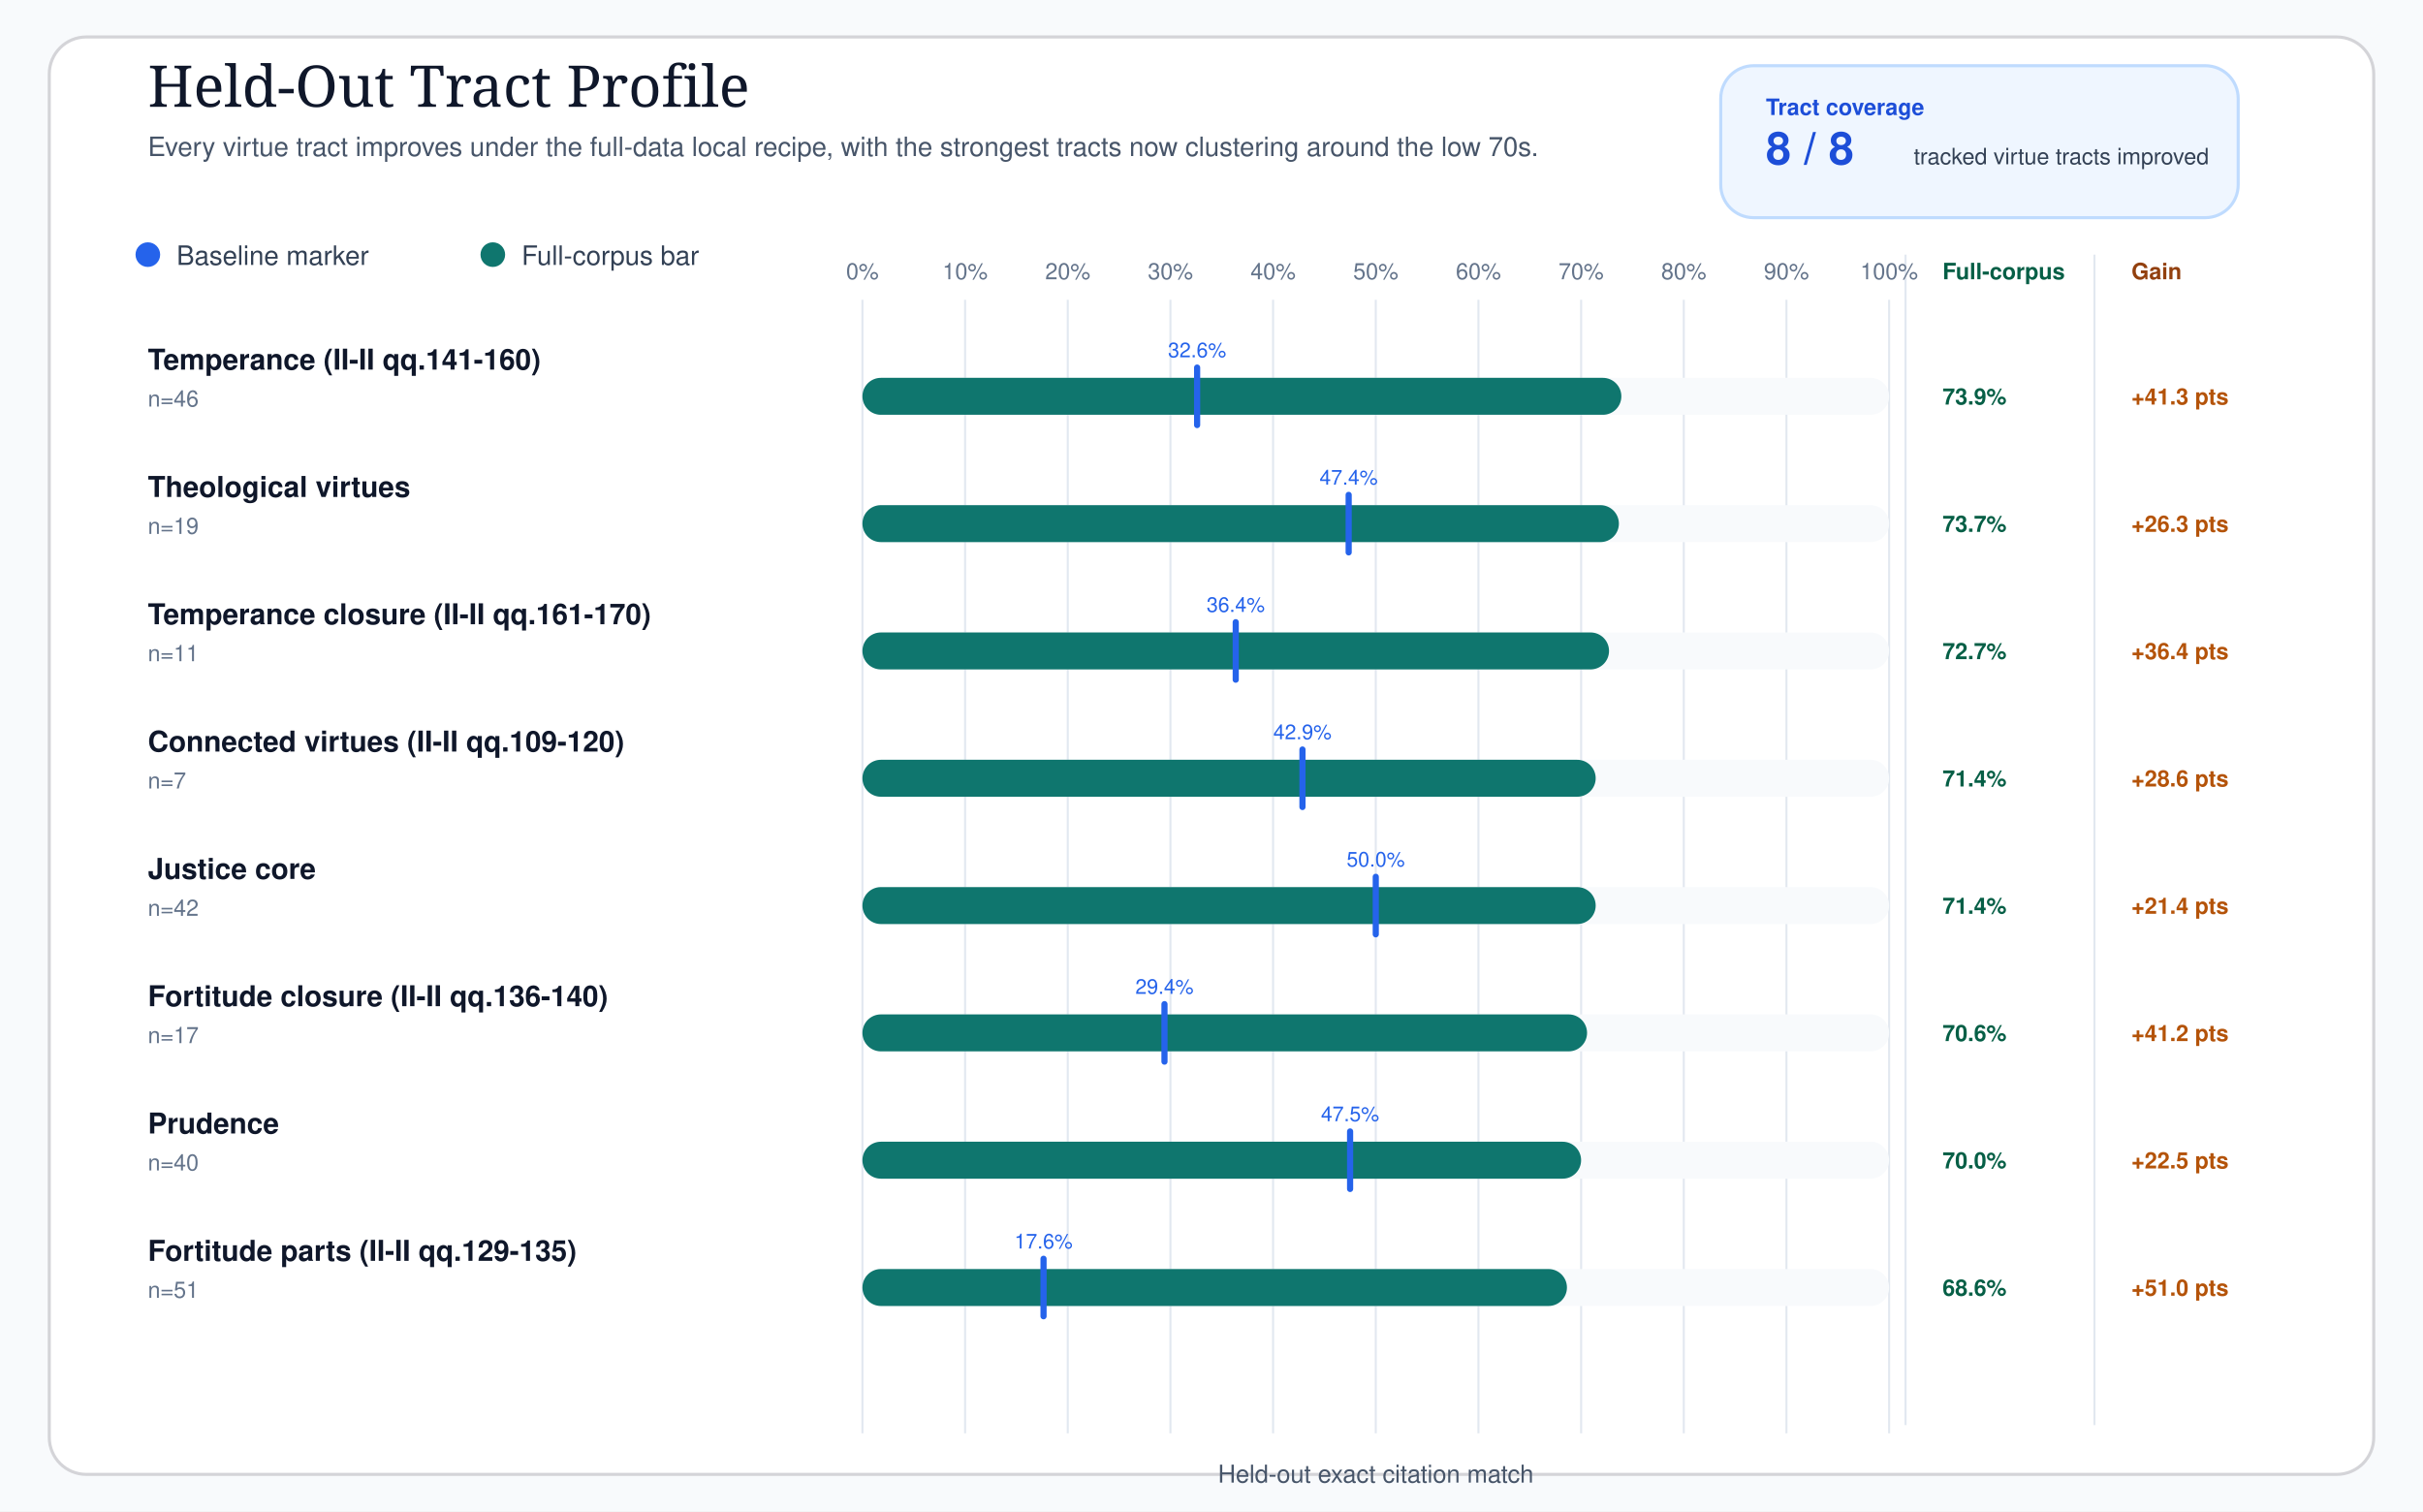
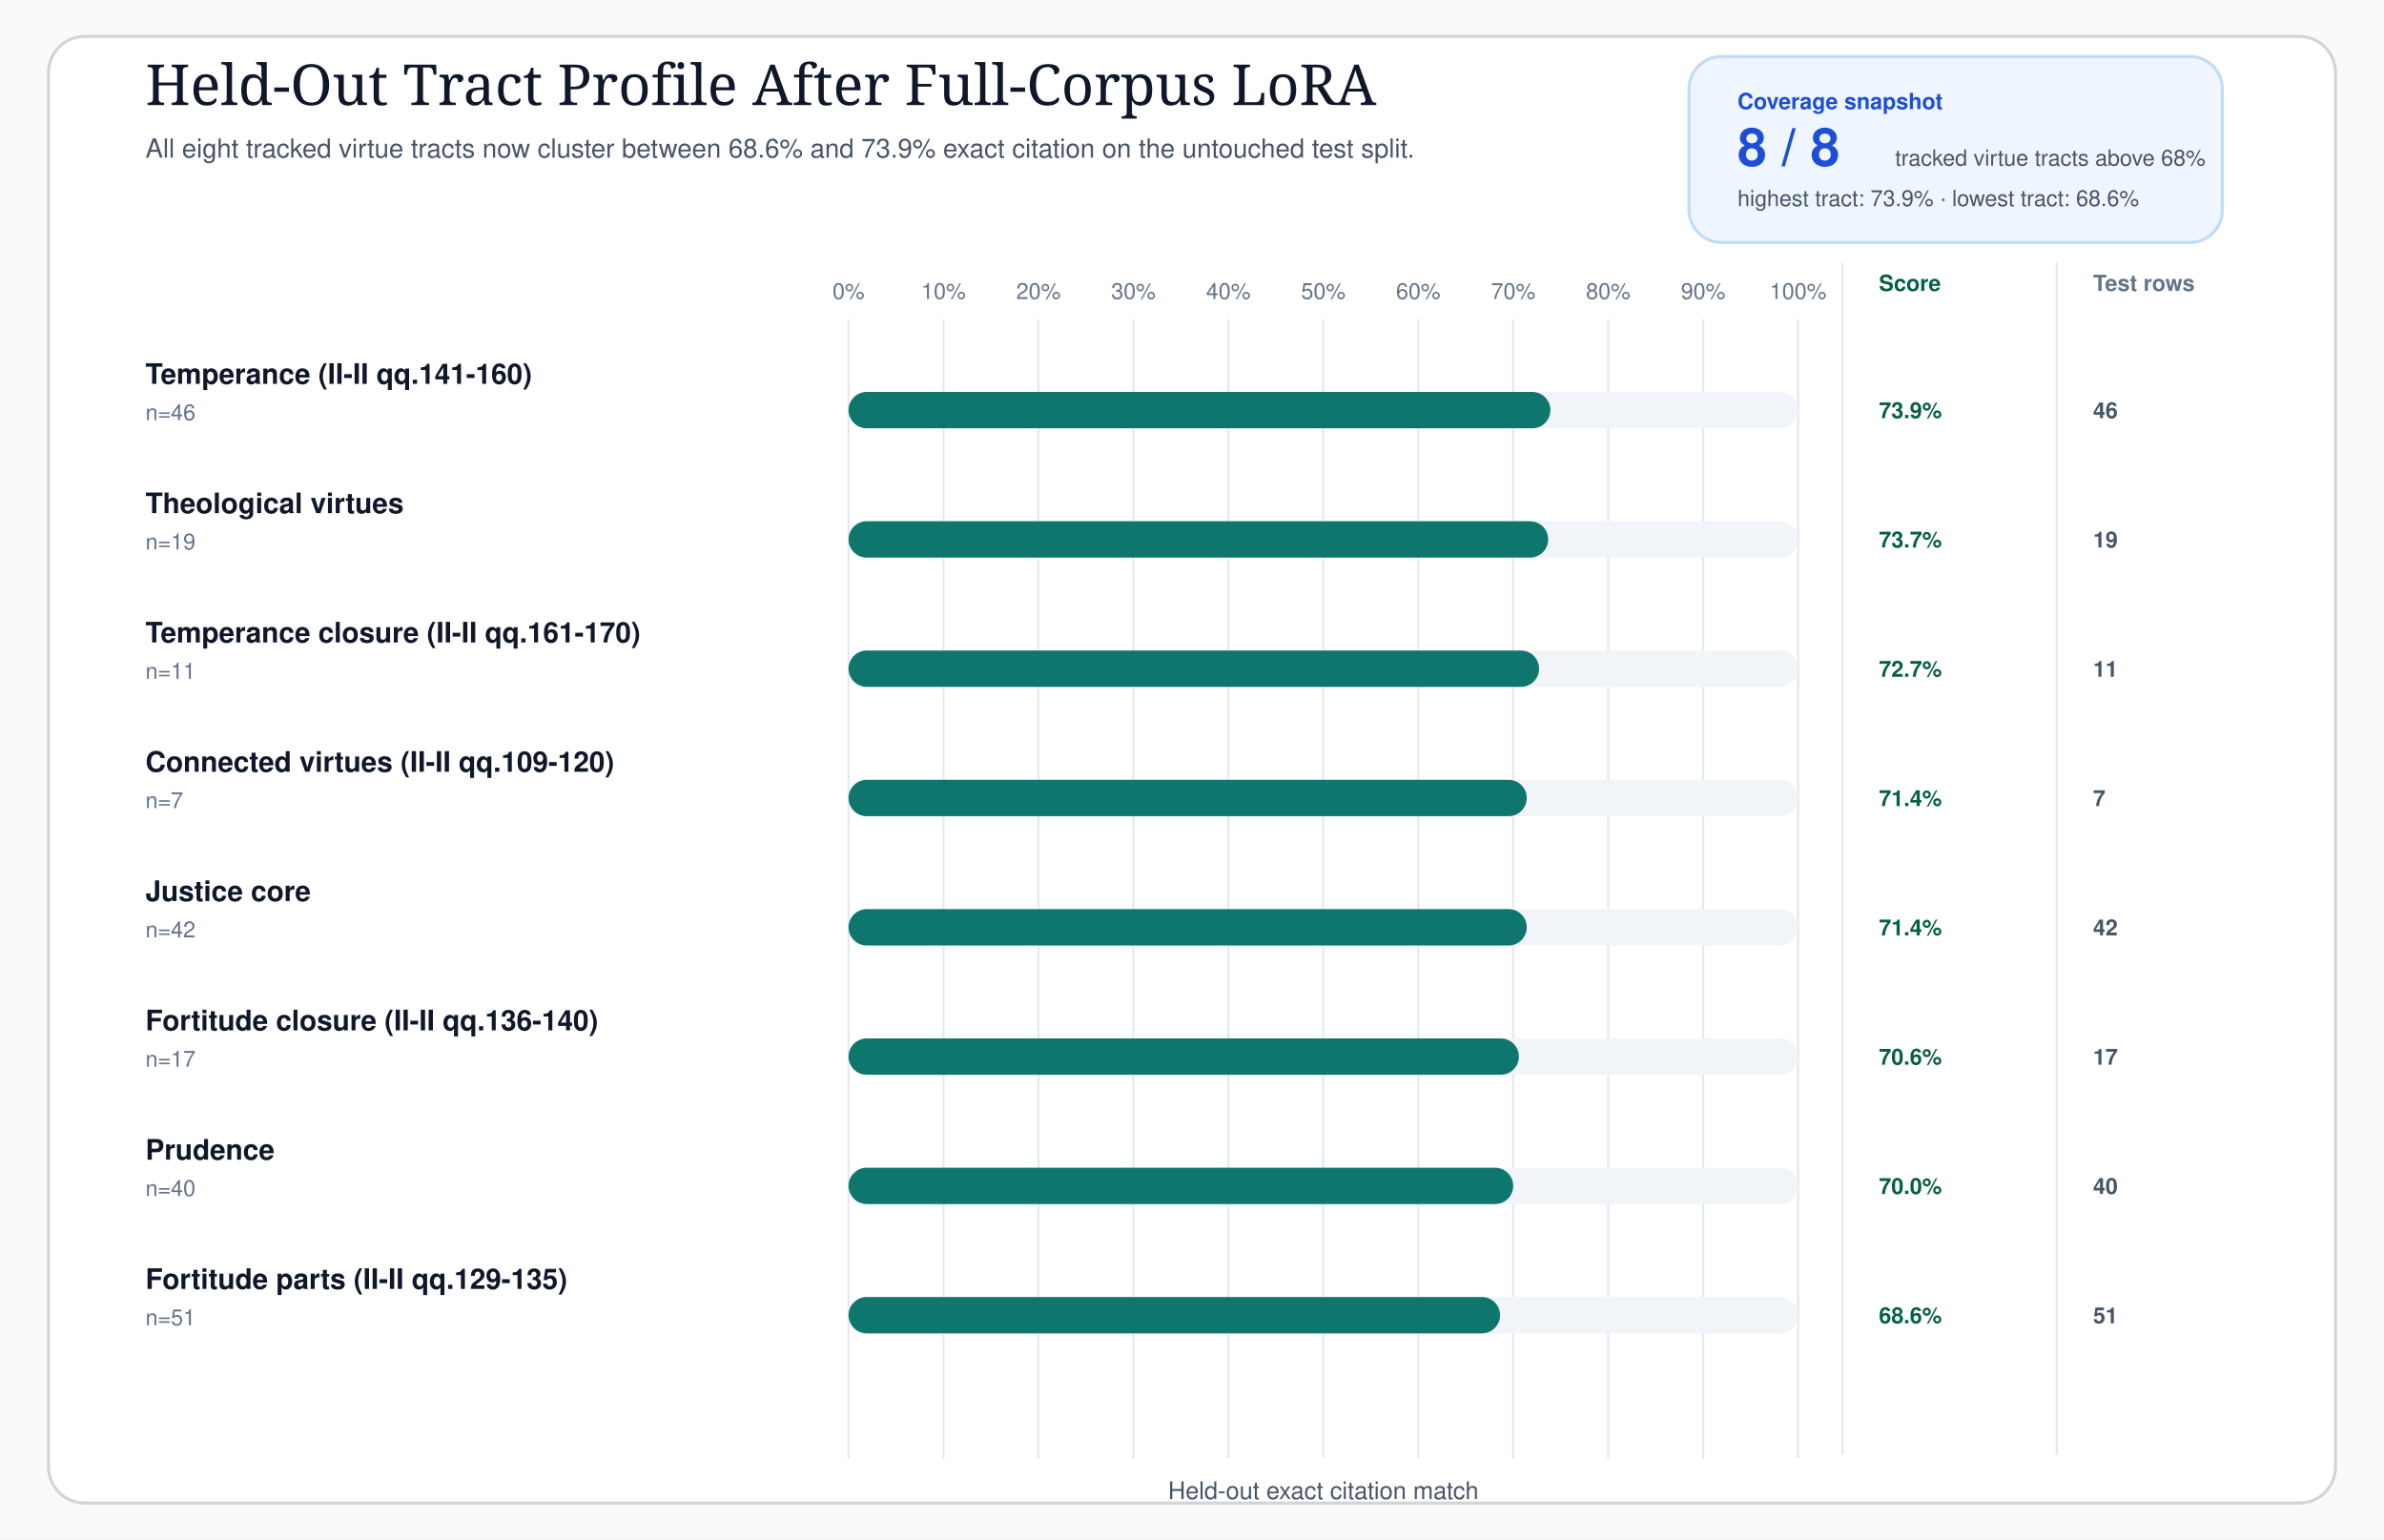
- <svg xmlns="http://www.w3.org/2000/svg" width="1180" height="736" viewBox="0 0 1180 736" role="img" aria-labelledby="title desc">
+ <svg xmlns="http://www.w3.org/2000/svg" width="1180" height="762" viewBox="0 0 1180 762" role="img" aria-labelledby="title desc">
  <rect width="100%" height="100%" fill="#f8fafc" />
-   <rect x="24" y="18" width="1132" height="700" rx="18" fill="#ffffff" stroke="#d4d4d8" stroke-width="1.5" />
-   <text x="72" y="52" font-size="28" font-family="Georgia, serif" fill="#0f172a">Held-Out Tract Profile</text>
-   <text x="72" y="76" font-size="13" font-family="Helvetica, Arial, sans-serif" fill="#475569">Every virtue tract improves under the full-data local recipe, with the strongest tracts now clustering around the low 70s.</text>
-   <rect x="838" y="32" width="252" height="74" rx="16" fill="#eff6ff" stroke="#bfdbfe" stroke-width="1.5" />
-   <text x="860" y="56" font-size="11" font-family="Helvetica, Arial, sans-serif" font-weight="700" fill="#1d4ed8">Tract coverage</text>
-   <text x="860" y="80" font-size="22" font-family="Helvetica, Arial, sans-serif" font-weight="700" fill="#1d4ed8">8 / 8</text>
-   <text x="932" y="80" font-size="11" font-family="Helvetica, Arial, sans-serif" fill="#334155">tracked virtue tracts improved</text>
-   <circle cx="72" cy="124" r="6" fill="#2563eb" />
-   <text x="86" y="129" font-size="13" font-family="Helvetica, Arial, sans-serif" fill="#334155">Baseline marker</text>
-   <circle cx="240" cy="124" r="6" fill="#0f766e" />
-   <text x="254" y="129" font-size="13" font-family="Helvetica, Arial, sans-serif" fill="#334155">Full-corpus bar</text>
-   <text x="946" y="136" font-size="11" font-family="Helvetica, Arial, sans-serif" font-weight="700" fill="#065f46">Full-corpus</text>
-   <text x="1038" y="136" font-size="11" font-family="Helvetica, Arial, sans-serif" font-weight="700" fill="#92400e">Gain</text>
-   <line x1="928" y1="124" x2="928" y2="694" stroke="#e2e8f0" stroke-width="1" />
-   <line x1="1020" y1="124" x2="1020" y2="694" stroke="#e2e8f0" stroke-width="1" />
-   <line x1="420.0" y1="146" x2="420.0" y2="698" stroke="#e2e8f0" stroke-width="1" />
-   <text x="420.0" y="136" text-anchor="middle" font-size="11" font-family="Helvetica, Arial, sans-serif" fill="#64748b">0%</text>
-   <line x1="470.0" y1="146" x2="470.0" y2="698" stroke="#e2e8f0" stroke-width="1" />
-   <text x="470.0" y="136" text-anchor="middle" font-size="11" font-family="Helvetica, Arial, sans-serif" fill="#64748b">10%</text>
-   <line x1="520.0" y1="146" x2="520.0" y2="698" stroke="#e2e8f0" stroke-width="1" />
-   <text x="520.0" y="136" text-anchor="middle" font-size="11" font-family="Helvetica, Arial, sans-serif" fill="#64748b">20%</text>
-   <line x1="570.0" y1="146" x2="570.0" y2="698" stroke="#e2e8f0" stroke-width="1" />
-   <text x="570.0" y="136" text-anchor="middle" font-size="11" font-family="Helvetica, Arial, sans-serif" fill="#64748b">30%</text>
-   <line x1="620.0" y1="146" x2="620.0" y2="698" stroke="#e2e8f0" stroke-width="1" />
-   <text x="620.0" y="136" text-anchor="middle" font-size="11" font-family="Helvetica, Arial, sans-serif" fill="#64748b">40%</text>
-   <line x1="670.0" y1="146" x2="670.0" y2="698" stroke="#e2e8f0" stroke-width="1" />
-   <text x="670.0" y="136" text-anchor="middle" font-size="11" font-family="Helvetica, Arial, sans-serif" fill="#64748b">50%</text>
-   <line x1="720.0" y1="146" x2="720.0" y2="698" stroke="#e2e8f0" stroke-width="1" />
-   <text x="720.0" y="136" text-anchor="middle" font-size="11" font-family="Helvetica, Arial, sans-serif" fill="#64748b">60%</text>
-   <line x1="770.0" y1="146" x2="770.0" y2="698" stroke="#e2e8f0" stroke-width="1" />
-   <text x="770.0" y="136" text-anchor="middle" font-size="11" font-family="Helvetica, Arial, sans-serif" fill="#64748b">70%</text>
-   <line x1="820.0" y1="146" x2="820.0" y2="698" stroke="#e2e8f0" stroke-width="1" />
-   <text x="820.0" y="136" text-anchor="middle" font-size="11" font-family="Helvetica, Arial, sans-serif" fill="#64748b">80%</text>
-   <line x1="870.0" y1="146" x2="870.0" y2="698" stroke="#e2e8f0" stroke-width="1" />
-   <text x="870.0" y="136" text-anchor="middle" font-size="11" font-family="Helvetica, Arial, sans-serif" fill="#64748b">90%</text>
-   <line x1="920.0" y1="146" x2="920.0" y2="698" stroke="#e2e8f0" stroke-width="1" />
-   <text x="920.0" y="136" text-anchor="middle" font-size="11" font-family="Helvetica, Arial, sans-serif" fill="#64748b">100%</text>
-   <text x="72" y="180" font-size="14" font-family="Helvetica, Arial, sans-serif" font-weight="600" fill="#0f172a">Temperance (II-II qq.141-160)</text>
-   <text x="72" y="198" font-size="11" font-family="Helvetica, Arial, sans-serif" fill="#64748b">n=46</text>
-   <rect x="420" y="184" width="500" height="18" rx="9" fill="#f8fafc" />
-   <rect x="420" y="184" width="369.6" height="18" rx="9" fill="#0f766e" />
-   <text x="583.0" y="174" font-size="10" font-family="Helvetica, Arial, sans-serif" text-anchor="middle" fill="#2563eb">32.6%</text>
-   <line x1="583.0" y1="179" x2="583.0" y2="207" stroke="#2563eb" stroke-width="3" stroke-linecap="round" />
-   <text x="946" y="197" font-size="11" font-family="Helvetica, Arial, sans-serif" font-weight="700" fill="#065f46">73.9%</text>
-   <text x="1038" y="197" font-size="11" font-family="Helvetica, Arial, sans-serif" font-weight="700" fill="#b45309">+41.3 pts</text>
-   <text x="72" y="242" font-size="14" font-family="Helvetica, Arial, sans-serif" font-weight="600" fill="#0f172a">Theological virtues</text>
-   <text x="72" y="260" font-size="11" font-family="Helvetica, Arial, sans-serif" fill="#64748b">n=19</text>
-   <rect x="420" y="246" width="500" height="18" rx="9" fill="#f8fafc" />
-   <rect x="420" y="246" width="368.4" height="18" rx="9" fill="#0f766e" />
-   <text x="656.8" y="236" font-size="10" font-family="Helvetica, Arial, sans-serif" text-anchor="middle" fill="#2563eb">47.4%</text>
-   <line x1="656.8" y1="241" x2="656.8" y2="269" stroke="#2563eb" stroke-width="3" stroke-linecap="round" />
-   <text x="946" y="259" font-size="11" font-family="Helvetica, Arial, sans-serif" font-weight="700" fill="#065f46">73.7%</text>
-   <text x="1038" y="259" font-size="11" font-family="Helvetica, Arial, sans-serif" font-weight="700" fill="#b45309">+26.3 pts</text>
-   <text x="72" y="304" font-size="14" font-family="Helvetica, Arial, sans-serif" font-weight="600" fill="#0f172a">Temperance closure (II-II qq.161-170)</text>
-   <text x="72" y="322" font-size="11" font-family="Helvetica, Arial, sans-serif" fill="#64748b">n=11</text>
-   <rect x="420" y="308" width="500" height="18" rx="9" fill="#f8fafc" />
-   <rect x="420" y="308" width="363.6" height="18" rx="9" fill="#0f766e" />
-   <text x="601.8" y="298" font-size="10" font-family="Helvetica, Arial, sans-serif" text-anchor="middle" fill="#2563eb">36.4%</text>
-   <line x1="601.8" y1="303" x2="601.8" y2="331" stroke="#2563eb" stroke-width="3" stroke-linecap="round" />
-   <text x="946" y="321" font-size="11" font-family="Helvetica, Arial, sans-serif" font-weight="700" fill="#065f46">72.7%</text>
-   <text x="1038" y="321" font-size="11" font-family="Helvetica, Arial, sans-serif" font-weight="700" fill="#b45309">+36.4 pts</text>
-   <text x="72" y="366" font-size="14" font-family="Helvetica, Arial, sans-serif" font-weight="600" fill="#0f172a">Connected virtues (II-II qq.109-120)</text>
-   <text x="72" y="384" font-size="11" font-family="Helvetica, Arial, sans-serif" fill="#64748b">n=7</text>
-   <rect x="420" y="370" width="500" height="18" rx="9" fill="#f8fafc" />
-   <rect x="420" y="370" width="357.1" height="18" rx="9" fill="#0f766e" />
-   <text x="634.3" y="360" font-size="10" font-family="Helvetica, Arial, sans-serif" text-anchor="middle" fill="#2563eb">42.9%</text>
-   <line x1="634.3" y1="365" x2="634.3" y2="393" stroke="#2563eb" stroke-width="3" stroke-linecap="round" />
-   <text x="946" y="383" font-size="11" font-family="Helvetica, Arial, sans-serif" font-weight="700" fill="#065f46">71.4%</text>
-   <text x="1038" y="383" font-size="11" font-family="Helvetica, Arial, sans-serif" font-weight="700" fill="#b45309">+28.6 pts</text>
-   <text x="72" y="428" font-size="14" font-family="Helvetica, Arial, sans-serif" font-weight="600" fill="#0f172a">Justice core</text>
-   <text x="72" y="446" font-size="11" font-family="Helvetica, Arial, sans-serif" fill="#64748b">n=42</text>
-   <rect x="420" y="432" width="500" height="18" rx="9" fill="#f8fafc" />
-   <rect x="420" y="432" width="357.1" height="18" rx="9" fill="#0f766e" />
-   <text x="670.0" y="422" font-size="10" font-family="Helvetica, Arial, sans-serif" text-anchor="middle" fill="#2563eb">50.0%</text>
-   <line x1="670.0" y1="427" x2="670.0" y2="455" stroke="#2563eb" stroke-width="3" stroke-linecap="round" />
-   <text x="946" y="445" font-size="11" font-family="Helvetica, Arial, sans-serif" font-weight="700" fill="#065f46">71.4%</text>
-   <text x="1038" y="445" font-size="11" font-family="Helvetica, Arial, sans-serif" font-weight="700" fill="#b45309">+21.4 pts</text>
-   <text x="72" y="490" font-size="14" font-family="Helvetica, Arial, sans-serif" font-weight="600" fill="#0f172a">Fortitude closure (II-II qq.136-140)</text>
-   <text x="72" y="508" font-size="11" font-family="Helvetica, Arial, sans-serif" fill="#64748b">n=17</text>
-   <rect x="420" y="494" width="500" height="18" rx="9" fill="#f8fafc" />
-   <rect x="420" y="494" width="352.9" height="18" rx="9" fill="#0f766e" />
-   <text x="567.1" y="484" font-size="10" font-family="Helvetica, Arial, sans-serif" text-anchor="middle" fill="#2563eb">29.4%</text>
-   <line x1="567.1" y1="489" x2="567.1" y2="517" stroke="#2563eb" stroke-width="3" stroke-linecap="round" />
-   <text x="946" y="507" font-size="11" font-family="Helvetica, Arial, sans-serif" font-weight="700" fill="#065f46">70.6%</text>
-   <text x="1038" y="507" font-size="11" font-family="Helvetica, Arial, sans-serif" font-weight="700" fill="#b45309">+41.2 pts</text>
-   <text x="72" y="552" font-size="14" font-family="Helvetica, Arial, sans-serif" font-weight="600" fill="#0f172a">Prudence</text>
-   <text x="72" y="570" font-size="11" font-family="Helvetica, Arial, sans-serif" fill="#64748b">n=40</text>
-   <rect x="420" y="556" width="500" height="18" rx="9" fill="#f8fafc" />
-   <rect x="420" y="556" width="350.0" height="18" rx="9" fill="#0f766e" />
-   <text x="657.5" y="546" font-size="10" font-family="Helvetica, Arial, sans-serif" text-anchor="middle" fill="#2563eb">47.5%</text>
-   <line x1="657.5" y1="551" x2="657.5" y2="579" stroke="#2563eb" stroke-width="3" stroke-linecap="round" />
-   <text x="946" y="569" font-size="11" font-family="Helvetica, Arial, sans-serif" font-weight="700" fill="#065f46">70.0%</text>
-   <text x="1038" y="569" font-size="11" font-family="Helvetica, Arial, sans-serif" font-weight="700" fill="#b45309">+22.5 pts</text>
-   <text x="72" y="614" font-size="14" font-family="Helvetica, Arial, sans-serif" font-weight="600" fill="#0f172a">Fortitude parts (II-II qq.129-135)</text>
-   <text x="72" y="632" font-size="11" font-family="Helvetica, Arial, sans-serif" fill="#64748b">n=51</text>
-   <rect x="420" y="618" width="500" height="18" rx="9" fill="#f8fafc" />
-   <rect x="420" y="618" width="343.1" height="18" rx="9" fill="#0f766e" />
-   <text x="508.2" y="608" font-size="10" font-family="Helvetica, Arial, sans-serif" text-anchor="middle" fill="#2563eb">17.6%</text>
-   <line x1="508.2" y1="613" x2="508.2" y2="641" stroke="#2563eb" stroke-width="3" stroke-linecap="round" />
-   <text x="946" y="631" font-size="11" font-family="Helvetica, Arial, sans-serif" font-weight="700" fill="#065f46">68.6%</text>
-   <text x="1038" y="631" font-size="11" font-family="Helvetica, Arial, sans-serif" font-weight="700" fill="#b45309">+51.0 pts</text>
-   <text x="670.0" y="722" font-size="12" font-family="Helvetica, Arial, sans-serif" text-anchor="middle" fill="#475569">Held-out exact citation match</text>
+   <rect x="24" y="18" width="1132" height="726" rx="18" fill="#ffffff" stroke="#d4d4d8" stroke-width="1.5" />
+   <text x="72" y="52" font-size="28" font-family="Georgia, serif" fill="#0f172a">Held-Out Tract Profile After Full-Corpus LoRA</text>
+   <text x="72" y="78" font-size="13" font-family="Helvetica, Arial, sans-serif" fill="#475569">All eight tracked virtue tracts now cluster between 68.6% and 73.9% exact citation on the untouched test split.</text>
+   <rect x="836" y="28" width="264" height="92" rx="16" fill="#eff6ff" stroke="#bfdbfe" stroke-width="1.5" />
+   <text x="860" y="54" font-size="11" font-family="Helvetica, Arial, sans-serif" font-weight="700" fill="#1d4ed8">Coverage snapshot</text>
+   <text x="860" y="82" font-size="26" font-family="Helvetica, Arial, sans-serif" font-weight="700" fill="#1d4ed8">8 / 8</text>
+   <text x="938" y="82" font-size="11" font-family="Helvetica, Arial, sans-serif" fill="#475569">tracked virtue tracts above 68%</text>
+   <text x="860" y="102" font-size="11" font-family="Helvetica, Arial, sans-serif" fill="#475569">highest tract: 73.9% · lowest tract: 68.6%</text>
+   <text x="930" y="144" font-size="11" font-family="Helvetica, Arial, sans-serif" font-weight="700" fill="#065f46">Score</text>
+   <text x="1036" y="144" font-size="11" font-family="Helvetica, Arial, sans-serif" font-weight="700" fill="#64748b">Test rows</text>
+   <line x1="912" y1="130" x2="912" y2="720" stroke="#e2e8f0" stroke-width="1" />
+   <line x1="1018" y1="130" x2="1018" y2="720" stroke="#e2e8f0" stroke-width="1" />
+   <line x1="420.0" y1="158" x2="420.0" y2="722" stroke="#e2e8f0" stroke-width="1" />
+   <text x="420.0" y="148" text-anchor="middle" font-size="11" font-family="Helvetica, Arial, sans-serif" fill="#64748b">0%</text>
+   <line x1="467.0" y1="158" x2="467.0" y2="722" stroke="#e2e8f0" stroke-width="1" />
+   <text x="467.0" y="148" text-anchor="middle" font-size="11" font-family="Helvetica, Arial, sans-serif" fill="#64748b">10%</text>
+   <line x1="514.0" y1="158" x2="514.0" y2="722" stroke="#e2e8f0" stroke-width="1" />
+   <text x="514.0" y="148" text-anchor="middle" font-size="11" font-family="Helvetica, Arial, sans-serif" fill="#64748b">20%</text>
+   <line x1="561.0" y1="158" x2="561.0" y2="722" stroke="#e2e8f0" stroke-width="1" />
+   <text x="561.0" y="148" text-anchor="middle" font-size="11" font-family="Helvetica, Arial, sans-serif" fill="#64748b">30%</text>
+   <line x1="608.0" y1="158" x2="608.0" y2="722" stroke="#e2e8f0" stroke-width="1" />
+   <text x="608.0" y="148" text-anchor="middle" font-size="11" font-family="Helvetica, Arial, sans-serif" fill="#64748b">40%</text>
+   <line x1="655.0" y1="158" x2="655.0" y2="722" stroke="#e2e8f0" stroke-width="1" />
+   <text x="655.0" y="148" text-anchor="middle" font-size="11" font-family="Helvetica, Arial, sans-serif" fill="#64748b">50%</text>
+   <line x1="702.0" y1="158" x2="702.0" y2="722" stroke="#e2e8f0" stroke-width="1" />
+   <text x="702.0" y="148" text-anchor="middle" font-size="11" font-family="Helvetica, Arial, sans-serif" fill="#64748b">60%</text>
+   <line x1="749.0" y1="158" x2="749.0" y2="722" stroke="#e2e8f0" stroke-width="1" />
+   <text x="749.0" y="148" text-anchor="middle" font-size="11" font-family="Helvetica, Arial, sans-serif" fill="#64748b">70%</text>
+   <line x1="796.0" y1="158" x2="796.0" y2="722" stroke="#e2e8f0" stroke-width="1" />
+   <text x="796.0" y="148" text-anchor="middle" font-size="11" font-family="Helvetica, Arial, sans-serif" fill="#64748b">80%</text>
+   <line x1="843.0" y1="158" x2="843.0" y2="722" stroke="#e2e8f0" stroke-width="1" />
+   <text x="843.0" y="148" text-anchor="middle" font-size="11" font-family="Helvetica, Arial, sans-serif" fill="#64748b">90%</text>
+   <line x1="890.0" y1="158" x2="890.0" y2="722" stroke="#e2e8f0" stroke-width="1" />
+   <text x="890.0" y="148" text-anchor="middle" font-size="11" font-family="Helvetica, Arial, sans-serif" fill="#64748b">100%</text>
+   <text x="72" y="190" font-size="14" font-family="Helvetica, Arial, sans-serif" font-weight="600" fill="#0f172a">Temperance (II-II qq.141-160)</text>
+   <text x="72" y="208" font-size="11" font-family="Helvetica, Arial, sans-serif" fill="#64748b">n=46</text>
+   <rect x="420" y="194" width="470" height="18" rx="9" fill="#f1f5f9" />
+   <rect x="420" y="194" width="347.4" height="18" rx="9" fill="#0f766e" />
+   <text x="930" y="207" font-size="11" font-family="Helvetica, Arial, sans-serif" font-weight="700" fill="#065f46">73.9%</text>
+   <text x="1036" y="207" font-size="11" font-family="Helvetica, Arial, sans-serif" font-weight="700" fill="#475569">46</text>
+   <text x="72" y="254" font-size="14" font-family="Helvetica, Arial, sans-serif" font-weight="600" fill="#0f172a">Theological virtues</text>
+   <text x="72" y="272" font-size="11" font-family="Helvetica, Arial, sans-serif" fill="#64748b">n=19</text>
+   <rect x="420" y="258" width="470" height="18" rx="9" fill="#f1f5f9" />
+   <rect x="420" y="258" width="346.3" height="18" rx="9" fill="#0f766e" />
+   <text x="930" y="271" font-size="11" font-family="Helvetica, Arial, sans-serif" font-weight="700" fill="#065f46">73.7%</text>
+   <text x="1036" y="271" font-size="11" font-family="Helvetica, Arial, sans-serif" font-weight="700" fill="#475569">19</text>
+   <text x="72" y="318" font-size="14" font-family="Helvetica, Arial, sans-serif" font-weight="600" fill="#0f172a">Temperance closure (II-II qq.161-170)</text>
+   <text x="72" y="336" font-size="11" font-family="Helvetica, Arial, sans-serif" fill="#64748b">n=11</text>
+   <rect x="420" y="322" width="470" height="18" rx="9" fill="#f1f5f9" />
+   <rect x="420" y="322" width="341.8" height="18" rx="9" fill="#0f766e" />
+   <text x="930" y="335" font-size="11" font-family="Helvetica, Arial, sans-serif" font-weight="700" fill="#065f46">72.7%</text>
+   <text x="1036" y="335" font-size="11" font-family="Helvetica, Arial, sans-serif" font-weight="700" fill="#475569">11</text>
+   <text x="72" y="382" font-size="14" font-family="Helvetica, Arial, sans-serif" font-weight="600" fill="#0f172a">Connected virtues (II-II qq.109-120)</text>
+   <text x="72" y="400" font-size="11" font-family="Helvetica, Arial, sans-serif" fill="#64748b">n=7</text>
+   <rect x="420" y="386" width="470" height="18" rx="9" fill="#f1f5f9" />
+   <rect x="420" y="386" width="335.7" height="18" rx="9" fill="#0f766e" />
+   <text x="930" y="399" font-size="11" font-family="Helvetica, Arial, sans-serif" font-weight="700" fill="#065f46">71.4%</text>
+   <text x="1036" y="399" font-size="11" font-family="Helvetica, Arial, sans-serif" font-weight="700" fill="#475569">7</text>
+   <text x="72" y="446" font-size="14" font-family="Helvetica, Arial, sans-serif" font-weight="600" fill="#0f172a">Justice core</text>
+   <text x="72" y="464" font-size="11" font-family="Helvetica, Arial, sans-serif" fill="#64748b">n=42</text>
+   <rect x="420" y="450" width="470" height="18" rx="9" fill="#f1f5f9" />
+   <rect x="420" y="450" width="335.7" height="18" rx="9" fill="#0f766e" />
+   <text x="930" y="463" font-size="11" font-family="Helvetica, Arial, sans-serif" font-weight="700" fill="#065f46">71.4%</text>
+   <text x="1036" y="463" font-size="11" font-family="Helvetica, Arial, sans-serif" font-weight="700" fill="#475569">42</text>
+   <text x="72" y="510" font-size="14" font-family="Helvetica, Arial, sans-serif" font-weight="600" fill="#0f172a">Fortitude closure (II-II qq.136-140)</text>
+   <text x="72" y="528" font-size="11" font-family="Helvetica, Arial, sans-serif" fill="#64748b">n=17</text>
+   <rect x="420" y="514" width="470" height="18" rx="9" fill="#f1f5f9" />
+   <rect x="420" y="514" width="331.8" height="18" rx="9" fill="#0f766e" />
+   <text x="930" y="527" font-size="11" font-family="Helvetica, Arial, sans-serif" font-weight="700" fill="#065f46">70.6%</text>
+   <text x="1036" y="527" font-size="11" font-family="Helvetica, Arial, sans-serif" font-weight="700" fill="#475569">17</text>
+   <text x="72" y="574" font-size="14" font-family="Helvetica, Arial, sans-serif" font-weight="600" fill="#0f172a">Prudence</text>
+   <text x="72" y="592" font-size="11" font-family="Helvetica, Arial, sans-serif" fill="#64748b">n=40</text>
+   <rect x="420" y="578" width="470" height="18" rx="9" fill="#f1f5f9" />
+   <rect x="420" y="578" width="329.0" height="18" rx="9" fill="#0f766e" />
+   <text x="930" y="591" font-size="11" font-family="Helvetica, Arial, sans-serif" font-weight="700" fill="#065f46">70.0%</text>
+   <text x="1036" y="591" font-size="11" font-family="Helvetica, Arial, sans-serif" font-weight="700" fill="#475569">40</text>
+   <text x="72" y="638" font-size="14" font-family="Helvetica, Arial, sans-serif" font-weight="600" fill="#0f172a">Fortitude parts (II-II qq.129-135)</text>
+   <text x="72" y="656" font-size="11" font-family="Helvetica, Arial, sans-serif" fill="#64748b">n=51</text>
+   <rect x="420" y="642" width="470" height="18" rx="9" fill="#f1f5f9" />
+   <rect x="420" y="642" width="322.5" height="18" rx="9" fill="#0f766e" />
+   <text x="930" y="655" font-size="11" font-family="Helvetica, Arial, sans-serif" font-weight="700" fill="#065f46">68.6%</text>
+   <text x="1036" y="655" font-size="11" font-family="Helvetica, Arial, sans-serif" font-weight="700" fill="#475569">51</text>
+   <text x="655.0" y="742" font-size="12" font-family="Helvetica, Arial, sans-serif" text-anchor="middle" fill="#475569">Held-out exact citation match</text>
</svg>
